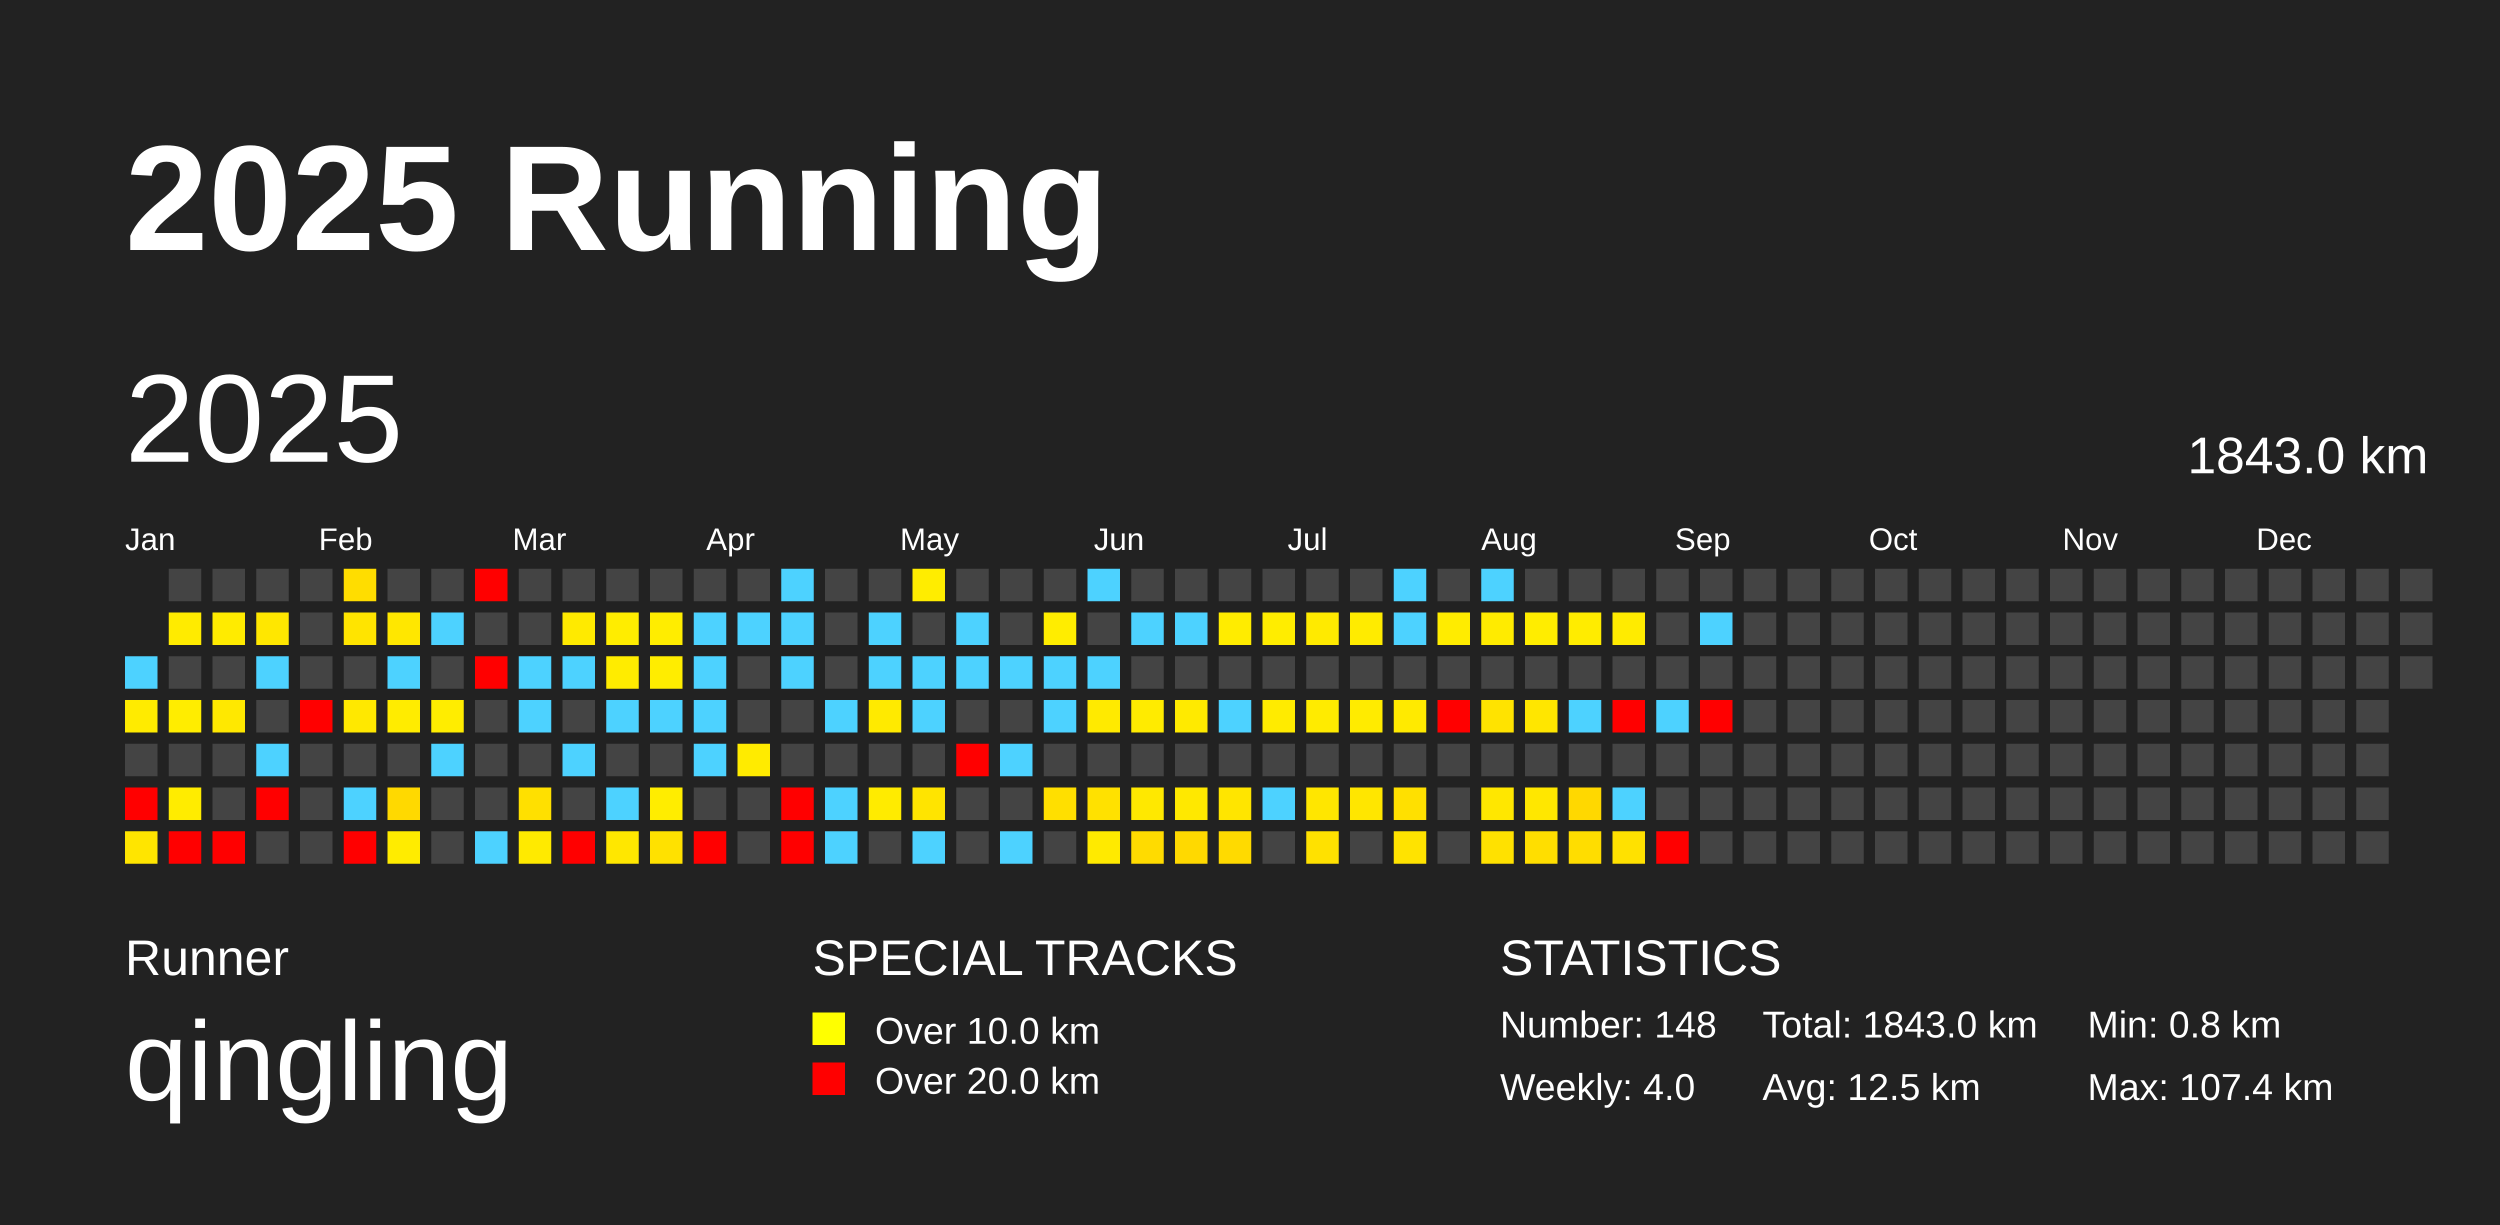
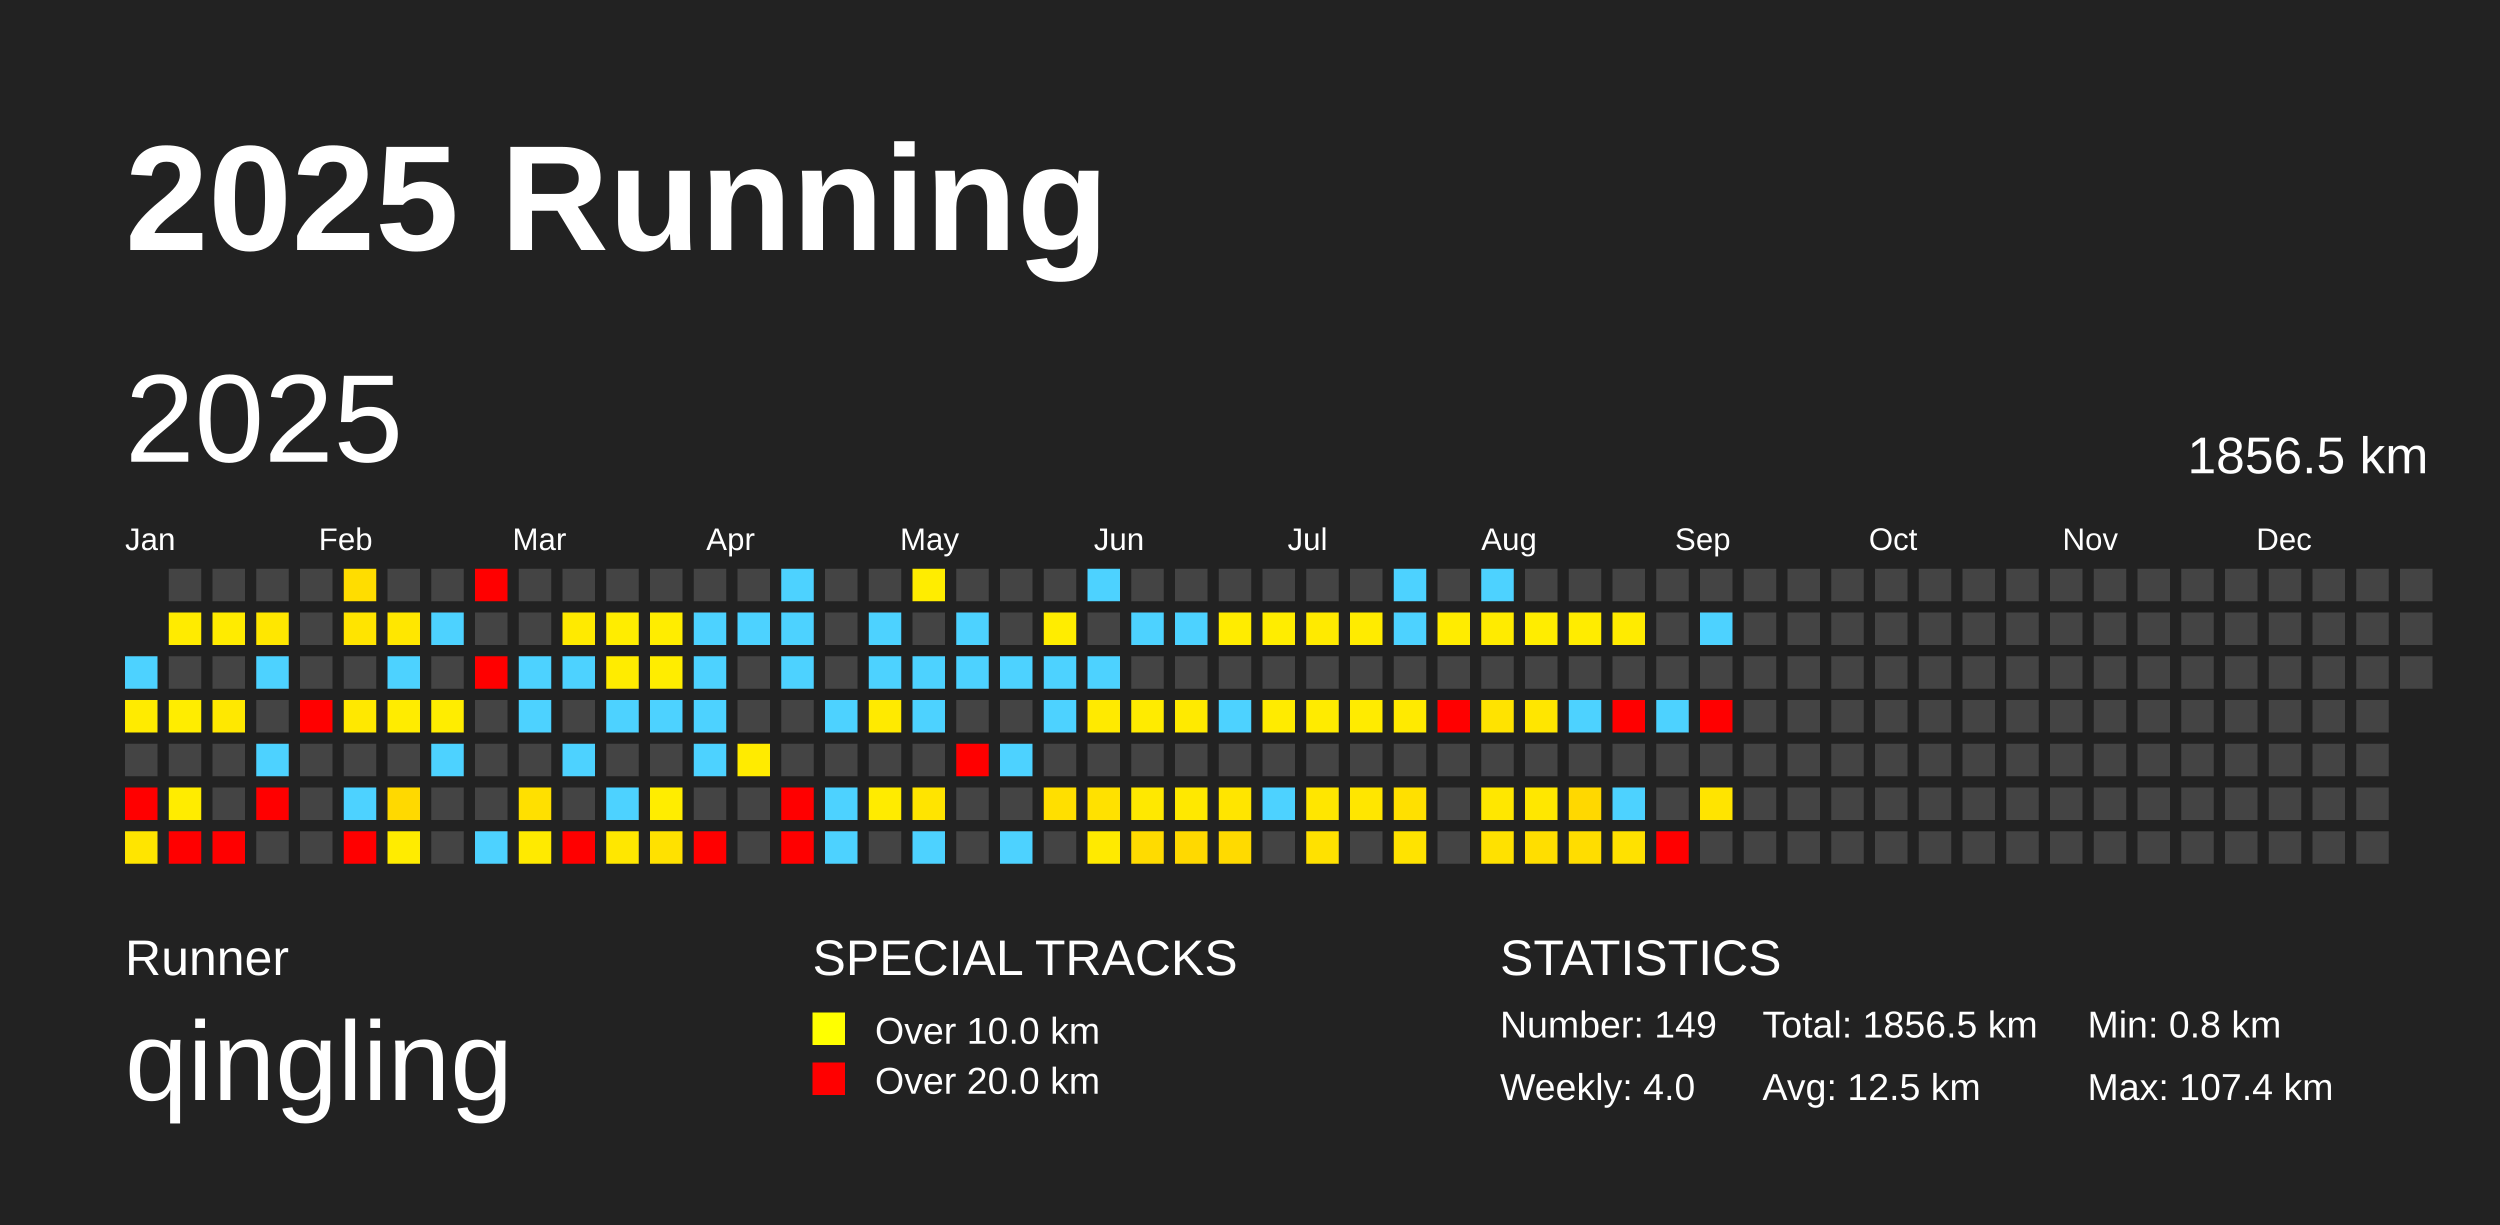
<svg xmlns="http://www.w3.org/2000/svg" baseProfile="full" height="98mm" version="1.1" viewBox="0,0,200,98" width="200mm">
  <defs />
  <rect fill="#222222" height="98" width="200" x="0" y="0" />
  <text fill="#FFFFFF" style="font-size:12px; font-family:Arial; font-weight:bold;" x="10" y="20">2025 Running</text>
  <text fill="#FFFFFF" style="font-size:4px; font-family:Arial" x="10" y="78">Runner</text>
  <text fill="#FFFFFF" style="font-size:9px; font-family:Arial" x="10" y="88">qingling</text>
  <text fill="#FFFFFF" style="font-size:4px; font-family:Arial" x="65" y="78">SPECIAL TRACKS</text>
  <rect fill="yellow" height="2.6" width="2.6" x="65" y="81" />
  <text fill="#FFFFFF" style="font-size:3px; font-family:Arial" x="70" y="83.5">Over 10.0 km</text>
  <rect fill="red" height="2.6" width="2.6" x="65" y="85" />
  <text fill="#FFFFFF" style="font-size:3px; font-family:Arial" x="70" y="87.5">Over 20.0 km</text>
  <text fill="#FFFFFF" style="font-size:4px; font-family:Arial" x="120" y="78">STATISTICS</text>
-   <text fill="#FFFFFF" style="font-size:3px; font-family:Arial" x="120" y="83">Number: 148</text>
+   <text fill="#FFFFFF" style="font-size:3px; font-family:Arial" x="120" y="83">Number: 149</text>
  <text fill="#FFFFFF" style="font-size:3px; font-family:Arial" x="120" y="88">Weekly: 4.0</text>
-   <text fill="#FFFFFF" style="font-size:3px; font-family:Arial" x="141" y="83">Total: 1843.0 km</text>
+   <text fill="#FFFFFF" style="font-size:3px; font-family:Arial" x="141" y="83">Total: 1856.5 km</text>
  <text fill="#FFFFFF" style="font-size:3px; font-family:Arial" x="141" y="88">Avg: 12.5 km</text>
  <text fill="#FFFFFF" style="font-size:3px; font-family:Arial" x="167" y="83">Min: 0.8 km</text>
  <text fill="#FFFFFF" style="font-size:3px; font-family:Arial" x="167" y="88">Max: 107.4 km</text>
  <text dominant-baseline="hanging" fill="#FFFFFF" style="font-size:10.0px; font-family:Arial;" x="10" y="30">2025</text>
-   <text dominant-baseline="hanging" fill="#FFFFFF" style="font-size:4.125px; font-family:Arial;" x="175" y="35">1843.0 km</text>
+   <text dominant-baseline="hanging" fill="#FFFFFF" style="font-size:4.125px; font-family:Arial;" x="175" y="35">1856.5 km</text>
  <text fill="#FFFFFF" style="font-size:2.5px; font-family:Arial" x="10.0" y="44">Jan</text>
  <text fill="#FFFFFF" style="font-size:2.5px; font-family:Arial" x="25.5" y="44">Feb</text>
  <text fill="#FFFFFF" style="font-size:2.5px; font-family:Arial" x="41.0" y="44">Mar</text>
  <text fill="#FFFFFF" style="font-size:2.5px; font-family:Arial" x="56.5" y="44">Apr</text>
  <text fill="#FFFFFF" style="font-size:2.5px; font-family:Arial" x="72.0" y="44">May</text>
  <text fill="#FFFFFF" style="font-size:2.5px; font-family:Arial" x="87.5" y="44">Jun</text>
  <text fill="#FFFFFF" style="font-size:2.5px; font-family:Arial" x="103.0" y="44">Jul</text>
  <text fill="#FFFFFF" style="font-size:2.5px; font-family:Arial" x="118.5" y="44">Aug</text>
  <text fill="#FFFFFF" style="font-size:2.5px; font-family:Arial" x="134.0" y="44">Sep</text>
  <text fill="#FFFFFF" style="font-size:2.5px; font-family:Arial" x="149.5" y="44">Oct</text>
  <text fill="#FFFFFF" style="font-size:2.5px; font-family:Arial" x="165.0" y="44">Nov</text>
  <text fill="#FFFFFF" style="font-size:2.5px; font-family:Arial" x="180.5" y="44">Dec</text>
  <rect fill="#4dd2ff" height="2.6" width="2.6" x="10.0" y="52.5" />
  <rect fill="#ffeb00" height="2.6" width="2.6" x="10.0" y="56.0" />
  <rect fill="#444444" height="2.6" width="2.6" x="10.0" y="59.5" />
  <rect fill="red" height="2.6" width="2.6" x="10.0" y="63.0" />
  <rect fill="#ffe500" height="2.6" width="2.6" x="10.0" y="66.5" />
  <rect fill="#444444" height="2.6" width="2.6" x="13.5" y="45.5" />
  <rect fill="#ffeb00" height="2.6" width="2.6" x="13.5" y="49.0" />
  <rect fill="#444444" height="2.6" width="2.6" x="13.5" y="52.5" />
  <rect fill="#ffed00" height="2.6" width="2.6" x="13.5" y="56.0" />
  <rect fill="#444444" height="2.6" width="2.6" x="13.5" y="59.5" />
  <rect fill="#ffec00" height="2.6" width="2.6" x="13.5" y="63.0" />
  <rect fill="red" height="2.6" width="2.6" x="13.5" y="66.5" />
  <rect fill="#444444" height="2.6" width="2.6" x="17.0" y="45.5" />
  <rect fill="#ffeb00" height="2.6" width="2.6" x="17.0" y="49.0" />
  <rect fill="#444444" height="2.6" width="2.6" x="17.0" y="52.5" />
  <rect fill="#ffe800" height="2.6" width="2.6" x="17.0" y="56.0" />
  <rect fill="#444444" height="2.6" width="2.6" x="17.0" y="59.5" />
  <rect fill="#444444" height="2.6" width="2.6" x="17.0" y="63.0" />
  <rect fill="red" height="2.6" width="2.6" x="17.0" y="66.5" />
  <rect fill="#444444" height="2.6" width="2.6" x="20.5" y="45.5" />
  <rect fill="#ffe700" height="2.6" width="2.6" x="20.5" y="49.0" />
  <rect fill="#4dd2ff" height="2.6" width="2.6" x="20.5" y="52.5" />
  <rect fill="#444444" height="2.6" width="2.6" x="20.5" y="56.0" />
  <rect fill="#4dd2ff" height="2.6" width="2.6" x="20.5" y="59.5" />
  <rect fill="red" height="2.6" width="2.6" x="20.5" y="63.0" />
  <rect fill="#444444" height="2.6" width="2.6" x="20.5" y="66.5" />
  <rect fill="#444444" height="2.6" width="2.6" x="24.0" y="45.5" />
  <rect fill="#444444" height="2.6" width="2.6" x="24.0" y="49.0" />
  <rect fill="#444444" height="2.6" width="2.6" x="24.0" y="52.5" />
  <rect fill="red" height="2.6" width="2.6" x="24.0" y="56.0" />
  <rect fill="#444444" height="2.6" width="2.6" x="24.0" y="59.5" />
  <rect fill="#444444" height="2.6" width="2.6" x="24.0" y="63.0" />
  <rect fill="#444444" height="2.6" width="2.6" x="24.0" y="66.5" />
  <rect fill="#ffdd00" height="2.6" width="2.6" x="27.5" y="45.5" />
  <rect fill="#ffe400" height="2.6" width="2.6" x="27.5" y="49.0" />
  <rect fill="#444444" height="2.6" width="2.6" x="27.5" y="52.5" />
  <rect fill="#ffe800" height="2.6" width="2.6" x="27.5" y="56.0" />
  <rect fill="#444444" height="2.6" width="2.6" x="27.5" y="59.5" />
  <rect fill="#4dd2ff" height="2.6" width="2.6" x="27.5" y="63.0" />
  <rect fill="red" height="2.6" width="2.6" x="27.5" y="66.5" />
  <rect fill="#444444" height="2.6" width="2.6" x="31.0" y="45.5" />
  <rect fill="#ffe700" height="2.6" width="2.6" x="31.0" y="49.0" />
  <rect fill="#4dd2ff" height="2.6" width="2.6" x="31.0" y="52.5" />
  <rect fill="#ffec00" height="2.6" width="2.6" x="31.0" y="56.0" />
  <rect fill="#444444" height="2.6" width="2.6" x="31.0" y="59.5" />
  <rect fill="#ffd900" height="2.6" width="2.6" x="31.0" y="63.0" />
  <rect fill="#ffec00" height="2.6" width="2.6" x="31.0" y="66.5" />
  <rect fill="#444444" height="2.6" width="2.6" x="34.5" y="45.5" />
  <rect fill="#4dd2ff" height="2.6" width="2.6" x="34.5" y="49.0" />
  <rect fill="#444444" height="2.6" width="2.6" x="34.5" y="52.5" />
  <rect fill="#ffed00" height="2.6" width="2.6" x="34.5" y="56.0" />
  <rect fill="#4dd2ff" height="2.6" width="2.6" x="34.5" y="59.5" />
  <rect fill="#444444" height="2.6" width="2.6" x="34.5" y="63.0" />
  <rect fill="#444444" height="2.6" width="2.6" x="34.5" y="66.5" />
  <rect fill="red" height="2.6" width="2.6" x="38.0" y="45.5" />
  <rect fill="#444444" height="2.6" width="2.6" x="38.0" y="49.0" />
  <rect fill="red" height="2.6" width="2.6" x="38.0" y="52.5" />
  <rect fill="#444444" height="2.6" width="2.6" x="38.0" y="56.0" />
  <rect fill="#444444" height="2.6" width="2.6" x="38.0" y="59.5" />
  <rect fill="#444444" height="2.6" width="2.6" x="38.0" y="63.0" />
  <rect fill="#4dd2ff" height="2.6" width="2.6" x="38.0" y="66.5" />
  <rect fill="#444444" height="2.6" width="2.6" x="41.5" y="45.5" />
  <rect fill="#444444" height="2.6" width="2.6" x="41.5" y="49.0" />
  <rect fill="#4dd2ff" height="2.6" width="2.6" x="41.5" y="52.5" />
  <rect fill="#4dd2ff" height="2.6" width="2.6" x="41.5" y="56.0" />
  <rect fill="#444444" height="2.6" width="2.6" x="41.5" y="59.5" />
  <rect fill="#ffe000" height="2.6" width="2.6" x="41.5" y="63.0" />
  <rect fill="#ffea00" height="2.6" width="2.6" x="41.5" y="66.5" />
  <rect fill="#444444" height="2.6" width="2.6" x="45.0" y="45.5" />
  <rect fill="#ffea00" height="2.6" width="2.6" x="45.0" y="49.0" />
  <rect fill="#4dd2ff" height="2.6" width="2.6" x="45.0" y="52.5" />
  <rect fill="#444444" height="2.6" width="2.6" x="45.0" y="56.0" />
  <rect fill="#4dd2ff" height="2.6" width="2.6" x="45.0" y="59.5" />
  <rect fill="#444444" height="2.6" width="2.6" x="45.0" y="63.0" />
  <rect fill="red" height="2.6" width="2.6" x="45.0" y="66.5" />
  <rect fill="#444444" height="2.6" width="2.6" x="48.5" y="45.5" />
  <rect fill="#ffed00" height="2.6" width="2.6" x="48.5" y="49.0" />
  <rect fill="#ffec00" height="2.6" width="2.6" x="48.5" y="52.5" />
  <rect fill="#4dd2ff" height="2.6" width="2.6" x="48.5" y="56.0" />
  <rect fill="#444444" height="2.6" width="2.6" x="48.5" y="59.5" />
  <rect fill="#4dd2ff" height="2.6" width="2.6" x="48.5" y="63.0" />
  <rect fill="#ffe700" height="2.6" width="2.6" x="48.5" y="66.5" />
  <rect fill="#444444" height="2.6" width="2.6" x="52.0" y="45.5" />
  <rect fill="#ffed00" height="2.6" width="2.6" x="52.0" y="49.0" />
  <rect fill="#ffed00" height="2.6" width="2.6" x="52.0" y="52.5" />
  <rect fill="#4dd2ff" height="2.6" width="2.6" x="52.0" y="56.0" />
  <rect fill="#444444" height="2.6" width="2.6" x="52.0" y="59.5" />
  <rect fill="#ffed00" height="2.6" width="2.6" x="52.0" y="63.0" />
  <rect fill="#ffe100" height="2.6" width="2.6" x="52.0" y="66.5" />
  <rect fill="#444444" height="2.6" width="2.6" x="55.5" y="45.5" />
  <rect fill="#4dd2ff" height="2.6" width="2.6" x="55.5" y="49.0" />
  <rect fill="#4dd2ff" height="2.6" width="2.6" x="55.5" y="52.5" />
  <rect fill="#4dd2ff" height="2.6" width="2.6" x="55.5" y="56.0" />
  <rect fill="#4dd2ff" height="2.6" width="2.6" x="55.5" y="59.5" />
  <rect fill="#444444" height="2.6" width="2.6" x="55.5" y="63.0" />
  <rect fill="red" height="2.6" width="2.6" x="55.5" y="66.5" />
  <rect fill="#444444" height="2.6" width="2.6" x="59.0" y="45.5" />
  <rect fill="#4dd2ff" height="2.6" width="2.6" x="59.0" y="49.0" />
  <rect fill="#444444" height="2.6" width="2.6" x="59.0" y="52.5" />
  <rect fill="#444444" height="2.6" width="2.6" x="59.0" y="56.0" />
  <rect fill="#ffeb00" height="2.6" width="2.6" x="59.0" y="59.5" />
  <rect fill="#444444" height="2.6" width="2.6" x="59.0" y="63.0" />
  <rect fill="#444444" height="2.6" width="2.6" x="59.0" y="66.5" />
  <rect fill="#4dd2ff" height="2.6" width="2.6" x="62.5" y="45.5" />
  <rect fill="#4dd2ff" height="2.6" width="2.6" x="62.5" y="49.0" />
  <rect fill="#4dd2ff" height="2.6" width="2.6" x="62.5" y="52.5" />
  <rect fill="#444444" height="2.6" width="2.6" x="62.5" y="56.0" />
  <rect fill="#444444" height="2.6" width="2.6" x="62.5" y="59.5" />
  <rect fill="red" height="2.6" width="2.6" x="62.5" y="63.0" />
  <rect fill="red" height="2.6" width="2.6" x="62.5" y="66.5" />
  <rect fill="#444444" height="2.6" width="2.6" x="66.0" y="45.5" />
  <rect fill="#444444" height="2.6" width="2.6" x="66.0" y="49.0" />
  <rect fill="#444444" height="2.6" width="2.6" x="66.0" y="52.5" />
  <rect fill="#4dd2ff" height="2.6" width="2.6" x="66.0" y="56.0" />
  <rect fill="#444444" height="2.6" width="2.6" x="66.0" y="59.5" />
  <rect fill="#4dd2ff" height="2.6" width="2.6" x="66.0" y="63.0" />
  <rect fill="#4dd2ff" height="2.6" width="2.6" x="66.0" y="66.5" />
  <rect fill="#444444" height="2.6" width="2.6" x="69.5" y="45.5" />
  <rect fill="#4dd2ff" height="2.6" width="2.6" x="69.5" y="49.0" />
  <rect fill="#4dd2ff" height="2.6" width="2.6" x="69.5" y="52.5" />
  <rect fill="#ffea00" height="2.6" width="2.6" x="69.5" y="56.0" />
  <rect fill="#444444" height="2.6" width="2.6" x="69.5" y="59.5" />
  <rect fill="#ffeb00" height="2.6" width="2.6" x="69.5" y="63.0" />
  <rect fill="#444444" height="2.6" width="2.6" x="69.5" y="66.5" />
  <rect fill="#ffed00" height="2.6" width="2.6" x="73.0" y="45.5" />
  <rect fill="#444444" height="2.6" width="2.6" x="73.0" y="49.0" />
  <rect fill="#4dd2ff" height="2.6" width="2.6" x="73.0" y="52.5" />
  <rect fill="#4dd2ff" height="2.6" width="2.6" x="73.0" y="56.0" />
  <rect fill="#444444" height="2.6" width="2.6" x="73.0" y="59.5" />
  <rect fill="#ffe400" height="2.6" width="2.6" x="73.0" y="63.0" />
  <rect fill="#4dd2ff" height="2.6" width="2.6" x="73.0" y="66.5" />
  <rect fill="#444444" height="2.6" width="2.6" x="76.5" y="45.5" />
  <rect fill="#4dd2ff" height="2.6" width="2.6" x="76.5" y="49.0" />
  <rect fill="#4dd2ff" height="2.6" width="2.6" x="76.5" y="52.5" />
  <rect fill="#444444" height="2.6" width="2.6" x="76.5" y="56.0" />
  <rect fill="red" height="2.6" width="2.6" x="76.5" y="59.5" />
  <rect fill="#444444" height="2.6" width="2.6" x="76.5" y="63.0" />
  <rect fill="#444444" height="2.6" width="2.6" x="76.5" y="66.5" />
  <rect fill="#444444" height="2.6" width="2.6" x="80.0" y="45.5" />
  <rect fill="#444444" height="2.6" width="2.6" x="80.0" y="49.0" />
  <rect fill="#4dd2ff" height="2.6" width="2.6" x="80.0" y="52.5" />
  <rect fill="#444444" height="2.6" width="2.6" x="80.0" y="56.0" />
  <rect fill="#4dd2ff" height="2.6" width="2.6" x="80.0" y="59.5" />
  <rect fill="#444444" height="2.6" width="2.6" x="80.0" y="63.0" />
  <rect fill="#4dd2ff" height="2.6" width="2.6" x="80.0" y="66.5" />
  <rect fill="#444444" height="2.6" width="2.6" x="83.5" y="45.5" />
  <rect fill="#ffed00" height="2.6" width="2.6" x="83.5" y="49.0" />
  <rect fill="#4dd2ff" height="2.6" width="2.6" x="83.5" y="52.5" />
  <rect fill="#4dd2ff" height="2.6" width="2.6" x="83.5" y="56.0" />
  <rect fill="#444444" height="2.6" width="2.6" x="83.5" y="59.5" />
  <rect fill="#ffdf00" height="2.6" width="2.6" x="83.5" y="63.0" />
  <rect fill="#444444" height="2.6" width="2.6" x="83.5" y="66.5" />
  <rect fill="#4dd2ff" height="2.6" width="2.6" x="87.0" y="45.5" />
  <rect fill="#444444" height="2.6" width="2.6" x="87.0" y="49.0" />
  <rect fill="#4dd2ff" height="2.6" width="2.6" x="87.0" y="52.5" />
  <rect fill="#ffea00" height="2.6" width="2.6" x="87.0" y="56.0" />
  <rect fill="#444444" height="2.6" width="2.6" x="87.0" y="59.5" />
  <rect fill="#ffe100" height="2.6" width="2.6" x="87.0" y="63.0" />
  <rect fill="#ffea00" height="2.6" width="2.6" x="87.0" y="66.5" />
  <rect fill="#444444" height="2.6" width="2.6" x="90.5" y="45.5" />
  <rect fill="#4dd2ff" height="2.6" width="2.6" x="90.5" y="49.0" />
  <rect fill="#444444" height="2.6" width="2.6" x="90.5" y="52.5" />
  <rect fill="#ffeb00" height="2.6" width="2.6" x="90.5" y="56.0" />
  <rect fill="#444444" height="2.6" width="2.6" x="90.5" y="59.5" />
  <rect fill="#ffe800" height="2.6" width="2.6" x="90.5" y="63.0" />
  <rect fill="#ffdb00" height="2.6" width="2.6" x="90.5" y="66.5" />
  <rect fill="#444444" height="2.6" width="2.6" x="94.0" y="45.5" />
  <rect fill="#4dd2ff" height="2.6" width="2.6" x="94.0" y="49.0" />
  <rect fill="#444444" height="2.6" width="2.6" x="94.0" y="52.5" />
  <rect fill="#ffea00" height="2.6" width="2.6" x="94.0" y="56.0" />
  <rect fill="#444444" height="2.6" width="2.6" x="94.0" y="59.5" />
  <rect fill="#ffe800" height="2.6" width="2.6" x="94.0" y="63.0" />
  <rect fill="#ffd900" height="2.6" width="2.6" x="94.0" y="66.5" />
  <rect fill="#444444" height="2.6" width="2.6" x="97.5" y="45.5" />
  <rect fill="#ffec00" height="2.6" width="2.6" x="97.5" y="49.0" />
  <rect fill="#444444" height="2.6" width="2.6" x="97.5" y="52.5" />
  <rect fill="#4dd2ff" height="2.6" width="2.6" x="97.5" y="56.0" />
  <rect fill="#444444" height="2.6" width="2.6" x="97.5" y="59.5" />
  <rect fill="#ffe500" height="2.6" width="2.6" x="97.5" y="63.0" />
  <rect fill="#ffda00" height="2.6" width="2.6" x="97.5" y="66.5" />
  <rect fill="#444444" height="2.6" width="2.6" x="101.0" y="45.5" />
  <rect fill="#ffed00" height="2.6" width="2.6" x="101.0" y="49.0" />
  <rect fill="#444444" height="2.6" width="2.6" x="101.0" y="52.5" />
  <rect fill="#ffeb00" height="2.6" width="2.6" x="101.0" y="56.0" />
  <rect fill="#444444" height="2.6" width="2.6" x="101.0" y="59.5" />
  <rect fill="#4dd2ff" height="2.6" width="2.6" x="101.0" y="63.0" />
  <rect fill="#444444" height="2.6" width="2.6" x="101.0" y="66.5" />
  <rect fill="#444444" height="2.6" width="2.6" x="104.5" y="45.5" />
  <rect fill="#ffea00" height="2.6" width="2.6" x="104.5" y="49.0" />
  <rect fill="#444444" height="2.6" width="2.6" x="104.5" y="52.5" />
  <rect fill="#ffeb00" height="2.6" width="2.6" x="104.5" y="56.0" />
  <rect fill="#444444" height="2.6" width="2.6" x="104.5" y="59.5" />
  <rect fill="#ffe600" height="2.6" width="2.6" x="104.5" y="63.0" />
  <rect fill="#ffe100" height="2.6" width="2.6" x="104.5" y="66.5" />
  <rect fill="#444444" height="2.6" width="2.6" x="108.0" y="45.5" />
  <rect fill="#ffeb00" height="2.6" width="2.6" x="108.0" y="49.0" />
  <rect fill="#444444" height="2.6" width="2.6" x="108.0" y="52.5" />
  <rect fill="#ffeb00" height="2.6" width="2.6" x="108.0" y="56.0" />
  <rect fill="#444444" height="2.6" width="2.6" x="108.0" y="59.5" />
  <rect fill="#ffe600" height="2.6" width="2.6" x="108.0" y="63.0" />
  <rect fill="#444444" height="2.6" width="2.6" x="108.0" y="66.5" />
  <rect fill="#4dd2ff" height="2.6" width="2.6" x="111.5" y="45.5" />
  <rect fill="#4dd2ff" height="2.6" width="2.6" x="111.5" y="49.0" />
  <rect fill="#444444" height="2.6" width="2.6" x="111.5" y="52.5" />
  <rect fill="#ffea00" height="2.6" width="2.6" x="111.5" y="56.0" />
  <rect fill="#444444" height="2.6" width="2.6" x="111.5" y="59.5" />
  <rect fill="#ffe000" height="2.6" width="2.6" x="111.5" y="63.0" />
  <rect fill="#ffe300" height="2.6" width="2.6" x="111.5" y="66.5" />
  <rect fill="#444444" height="2.6" width="2.6" x="115.0" y="45.5" />
  <rect fill="#ffec00" height="2.6" width="2.6" x="115.0" y="49.0" />
  <rect fill="#444444" height="2.6" width="2.6" x="115.0" y="52.5" />
  <rect fill="red" height="2.6" width="2.6" x="115.0" y="56.0" />
  <rect fill="#444444" height="2.6" width="2.6" x="115.0" y="59.5" />
  <rect fill="#444444" height="2.6" width="2.6" x="115.0" y="63.0" />
  <rect fill="#444444" height="2.6" width="2.6" x="115.0" y="66.5" />
  <rect fill="#4dd2ff" height="2.6" width="2.6" x="118.5" y="45.5" />
  <rect fill="#ffeb00" height="2.6" width="2.6" x="118.5" y="49.0" />
  <rect fill="#444444" height="2.6" width="2.6" x="118.5" y="52.5" />
  <rect fill="#ffe300" height="2.6" width="2.6" x="118.5" y="56.0" />
  <rect fill="#444444" height="2.6" width="2.6" x="118.5" y="59.5" />
  <rect fill="#ffe700" height="2.6" width="2.6" x="118.5" y="63.0" />
  <rect fill="#ffe100" height="2.6" width="2.6" x="118.5" y="66.5" />
  <rect fill="#444444" height="2.6" width="2.6" x="122.0" y="45.5" />
  <rect fill="#ffed00" height="2.6" width="2.6" x="122.0" y="49.0" />
  <rect fill="#444444" height="2.6" width="2.6" x="122.0" y="52.5" />
  <rect fill="#ffe600" height="2.6" width="2.6" x="122.0" y="56.0" />
  <rect fill="#444444" height="2.6" width="2.6" x="122.0" y="59.5" />
  <rect fill="#ffe700" height="2.6" width="2.6" x="122.0" y="63.0" />
  <rect fill="#ffde00" height="2.6" width="2.6" x="122.0" y="66.5" />
  <rect fill="#444444" height="2.6" width="2.6" x="125.5" y="45.5" />
  <rect fill="#ffec00" height="2.6" width="2.6" x="125.5" y="49.0" />
  <rect fill="#444444" height="2.6" width="2.6" x="125.5" y="52.5" />
  <rect fill="#4dd2ff" height="2.6" width="2.6" x="125.5" y="56.0" />
  <rect fill="#444444" height="2.6" width="2.6" x="125.5" y="59.5" />
  <rect fill="#ffd800" height="2.6" width="2.6" x="125.5" y="63.0" />
  <rect fill="#ffdd00" height="2.6" width="2.6" x="125.5" y="66.5" />
  <rect fill="#444444" height="2.6" width="2.6" x="129.0" y="45.5" />
  <rect fill="#ffeb00" height="2.6" width="2.6" x="129.0" y="49.0" />
  <rect fill="#444444" height="2.6" width="2.6" x="129.0" y="52.5" />
  <rect fill="red" height="2.6" width="2.6" x="129.0" y="56.0" />
  <rect fill="#444444" height="2.6" width="2.6" x="129.0" y="59.5" />
  <rect fill="#4dd2ff" height="2.6" width="2.6" x="129.0" y="63.0" />
  <rect fill="#ffe100" height="2.6" width="2.6" x="129.0" y="66.5" />
  <rect fill="#444444" height="2.6" width="2.6" x="132.5" y="45.5" />
  <rect fill="#444444" height="2.6" width="2.6" x="132.5" y="49.0" />
  <rect fill="#444444" height="2.6" width="2.6" x="132.5" y="52.5" />
  <rect fill="#4dd2ff" height="2.6" width="2.6" x="132.5" y="56.0" />
  <rect fill="#444444" height="2.6" width="2.6" x="132.5" y="59.5" />
  <rect fill="#444444" height="2.6" width="2.6" x="132.5" y="63.0" />
  <rect fill="red" height="2.6" width="2.6" x="132.5" y="66.5" />
  <rect fill="#444444" height="2.6" width="2.6" x="136.0" y="45.5" />
  <rect fill="#4dd2ff" height="2.6" width="2.6" x="136.0" y="49.0" />
  <rect fill="#444444" height="2.6" width="2.6" x="136.0" y="52.5" />
  <rect fill="red" height="2.6" width="2.6" x="136.0" y="56.0" />
  <rect fill="#444444" height="2.6" width="2.6" x="136.0" y="59.5" />
-   <rect fill="#444444" height="2.6" width="2.6" x="136.0" y="63.0" />
+   <rect fill="#ffe400" height="2.6" width="2.6" x="136.0" y="63.0" />
  <rect fill="#444444" height="2.6" width="2.6" x="136.0" y="66.5" />
  <rect fill="#444444" height="2.6" width="2.6" x="139.5" y="45.5" />
  <rect fill="#444444" height="2.6" width="2.6" x="139.5" y="49.0" />
  <rect fill="#444444" height="2.6" width="2.6" x="139.5" y="52.5" />
  <rect fill="#444444" height="2.6" width="2.6" x="139.5" y="56.0" />
  <rect fill="#444444" height="2.6" width="2.6" x="139.5" y="59.5" />
  <rect fill="#444444" height="2.6" width="2.6" x="139.5" y="63.0" />
  <rect fill="#444444" height="2.6" width="2.6" x="139.5" y="66.5" />
  <rect fill="#444444" height="2.6" width="2.6" x="143.0" y="45.5" />
  <rect fill="#444444" height="2.6" width="2.6" x="143.0" y="49.0" />
  <rect fill="#444444" height="2.6" width="2.6" x="143.0" y="52.5" />
  <rect fill="#444444" height="2.6" width="2.6" x="143.0" y="56.0" />
  <rect fill="#444444" height="2.6" width="2.6" x="143.0" y="59.5" />
  <rect fill="#444444" height="2.6" width="2.6" x="143.0" y="63.0" />
  <rect fill="#444444" height="2.6" width="2.6" x="143.0" y="66.5" />
  <rect fill="#444444" height="2.6" width="2.6" x="146.5" y="45.5" />
  <rect fill="#444444" height="2.6" width="2.6" x="146.5" y="49.0" />
  <rect fill="#444444" height="2.6" width="2.6" x="146.5" y="52.5" />
  <rect fill="#444444" height="2.6" width="2.6" x="146.5" y="56.0" />
  <rect fill="#444444" height="2.6" width="2.6" x="146.5" y="59.5" />
  <rect fill="#444444" height="2.6" width="2.6" x="146.5" y="63.0" />
  <rect fill="#444444" height="2.6" width="2.6" x="146.5" y="66.5" />
  <rect fill="#444444" height="2.6" width="2.6" x="150.0" y="45.5" />
  <rect fill="#444444" height="2.6" width="2.6" x="150.0" y="49.0" />
  <rect fill="#444444" height="2.6" width="2.6" x="150.0" y="52.5" />
  <rect fill="#444444" height="2.6" width="2.6" x="150.0" y="56.0" />
  <rect fill="#444444" height="2.6" width="2.6" x="150.0" y="59.5" />
  <rect fill="#444444" height="2.6" width="2.6" x="150.0" y="63.0" />
  <rect fill="#444444" height="2.6" width="2.6" x="150.0" y="66.5" />
  <rect fill="#444444" height="2.6" width="2.6" x="153.5" y="45.5" />
  <rect fill="#444444" height="2.6" width="2.6" x="153.5" y="49.0" />
  <rect fill="#444444" height="2.6" width="2.6" x="153.5" y="52.5" />
  <rect fill="#444444" height="2.6" width="2.6" x="153.5" y="56.0" />
  <rect fill="#444444" height="2.6" width="2.6" x="153.5" y="59.5" />
  <rect fill="#444444" height="2.6" width="2.6" x="153.5" y="63.0" />
  <rect fill="#444444" height="2.6" width="2.6" x="153.5" y="66.5" />
  <rect fill="#444444" height="2.6" width="2.6" x="157.0" y="45.5" />
  <rect fill="#444444" height="2.6" width="2.6" x="157.0" y="49.0" />
  <rect fill="#444444" height="2.6" width="2.6" x="157.0" y="52.5" />
  <rect fill="#444444" height="2.6" width="2.6" x="157.0" y="56.0" />
  <rect fill="#444444" height="2.6" width="2.6" x="157.0" y="59.5" />
  <rect fill="#444444" height="2.6" width="2.6" x="157.0" y="63.0" />
  <rect fill="#444444" height="2.6" width="2.6" x="157.0" y="66.5" />
  <rect fill="#444444" height="2.6" width="2.6" x="160.5" y="45.5" />
  <rect fill="#444444" height="2.6" width="2.6" x="160.5" y="49.0" />
  <rect fill="#444444" height="2.6" width="2.6" x="160.5" y="52.5" />
  <rect fill="#444444" height="2.6" width="2.6" x="160.5" y="56.0" />
  <rect fill="#444444" height="2.6" width="2.6" x="160.5" y="59.5" />
  <rect fill="#444444" height="2.6" width="2.6" x="160.5" y="63.0" />
  <rect fill="#444444" height="2.6" width="2.6" x="160.5" y="66.5" />
  <rect fill="#444444" height="2.6" width="2.6" x="164.0" y="45.5" />
  <rect fill="#444444" height="2.6" width="2.6" x="164.0" y="49.0" />
  <rect fill="#444444" height="2.6" width="2.6" x="164.0" y="52.5" />
  <rect fill="#444444" height="2.6" width="2.6" x="164.0" y="56.0" />
  <rect fill="#444444" height="2.6" width="2.6" x="164.0" y="59.5" />
  <rect fill="#444444" height="2.6" width="2.6" x="164.0" y="63.0" />
  <rect fill="#444444" height="2.6" width="2.6" x="164.0" y="66.5" />
  <rect fill="#444444" height="2.6" width="2.6" x="167.5" y="45.5" />
  <rect fill="#444444" height="2.6" width="2.6" x="167.5" y="49.0" />
  <rect fill="#444444" height="2.6" width="2.6" x="167.5" y="52.5" />
  <rect fill="#444444" height="2.6" width="2.6" x="167.5" y="56.0" />
  <rect fill="#444444" height="2.6" width="2.6" x="167.5" y="59.5" />
  <rect fill="#444444" height="2.6" width="2.6" x="167.5" y="63.0" />
  <rect fill="#444444" height="2.6" width="2.6" x="167.5" y="66.5" />
  <rect fill="#444444" height="2.6" width="2.6" x="171.0" y="45.5" />
  <rect fill="#444444" height="2.6" width="2.6" x="171.0" y="49.0" />
  <rect fill="#444444" height="2.6" width="2.6" x="171.0" y="52.5" />
  <rect fill="#444444" height="2.6" width="2.6" x="171.0" y="56.0" />
  <rect fill="#444444" height="2.6" width="2.6" x="171.0" y="59.5" />
  <rect fill="#444444" height="2.6" width="2.6" x="171.0" y="63.0" />
  <rect fill="#444444" height="2.6" width="2.6" x="171.0" y="66.5" />
  <rect fill="#444444" height="2.6" width="2.6" x="174.5" y="45.5" />
  <rect fill="#444444" height="2.6" width="2.6" x="174.5" y="49.0" />
  <rect fill="#444444" height="2.6" width="2.6" x="174.5" y="52.5" />
  <rect fill="#444444" height="2.6" width="2.6" x="174.5" y="56.0" />
  <rect fill="#444444" height="2.6" width="2.6" x="174.5" y="59.5" />
  <rect fill="#444444" height="2.6" width="2.6" x="174.5" y="63.0" />
  <rect fill="#444444" height="2.6" width="2.6" x="174.5" y="66.5" />
  <rect fill="#444444" height="2.6" width="2.6" x="178.0" y="45.5" />
  <rect fill="#444444" height="2.6" width="2.6" x="178.0" y="49.0" />
  <rect fill="#444444" height="2.6" width="2.6" x="178.0" y="52.5" />
  <rect fill="#444444" height="2.6" width="2.6" x="178.0" y="56.0" />
  <rect fill="#444444" height="2.6" width="2.6" x="178.0" y="59.5" />
  <rect fill="#444444" height="2.6" width="2.6" x="178.0" y="63.0" />
  <rect fill="#444444" height="2.6" width="2.6" x="178.0" y="66.5" />
  <rect fill="#444444" height="2.6" width="2.6" x="181.5" y="45.5" />
  <rect fill="#444444" height="2.6" width="2.6" x="181.5" y="49.0" />
  <rect fill="#444444" height="2.6" width="2.6" x="181.5" y="52.5" />
  <rect fill="#444444" height="2.6" width="2.6" x="181.5" y="56.0" />
  <rect fill="#444444" height="2.6" width="2.6" x="181.5" y="59.5" />
  <rect fill="#444444" height="2.6" width="2.6" x="181.5" y="63.0" />
  <rect fill="#444444" height="2.6" width="2.6" x="181.5" y="66.5" />
  <rect fill="#444444" height="2.6" width="2.6" x="185.0" y="45.5" />
  <rect fill="#444444" height="2.6" width="2.6" x="185.0" y="49.0" />
  <rect fill="#444444" height="2.6" width="2.6" x="185.0" y="52.5" />
  <rect fill="#444444" height="2.6" width="2.6" x="185.0" y="56.0" />
  <rect fill="#444444" height="2.6" width="2.6" x="185.0" y="59.5" />
  <rect fill="#444444" height="2.6" width="2.6" x="185.0" y="63.0" />
  <rect fill="#444444" height="2.6" width="2.6" x="185.0" y="66.5" />
  <rect fill="#444444" height="2.6" width="2.6" x="188.5" y="45.5" />
  <rect fill="#444444" height="2.6" width="2.6" x="188.5" y="49.0" />
  <rect fill="#444444" height="2.6" width="2.6" x="188.5" y="52.5" />
  <rect fill="#444444" height="2.6" width="2.6" x="188.5" y="56.0" />
  <rect fill="#444444" height="2.6" width="2.6" x="188.5" y="59.5" />
  <rect fill="#444444" height="2.6" width="2.6" x="188.5" y="63.0" />
  <rect fill="#444444" height="2.6" width="2.6" x="188.5" y="66.5" />
  <rect fill="#444444" height="2.6" width="2.6" x="192.0" y="45.5" />
  <rect fill="#444444" height="2.6" width="2.6" x="192.0" y="49.0" />
  <rect fill="#444444" height="2.6" width="2.6" x="192.0" y="52.5" />
</svg>
